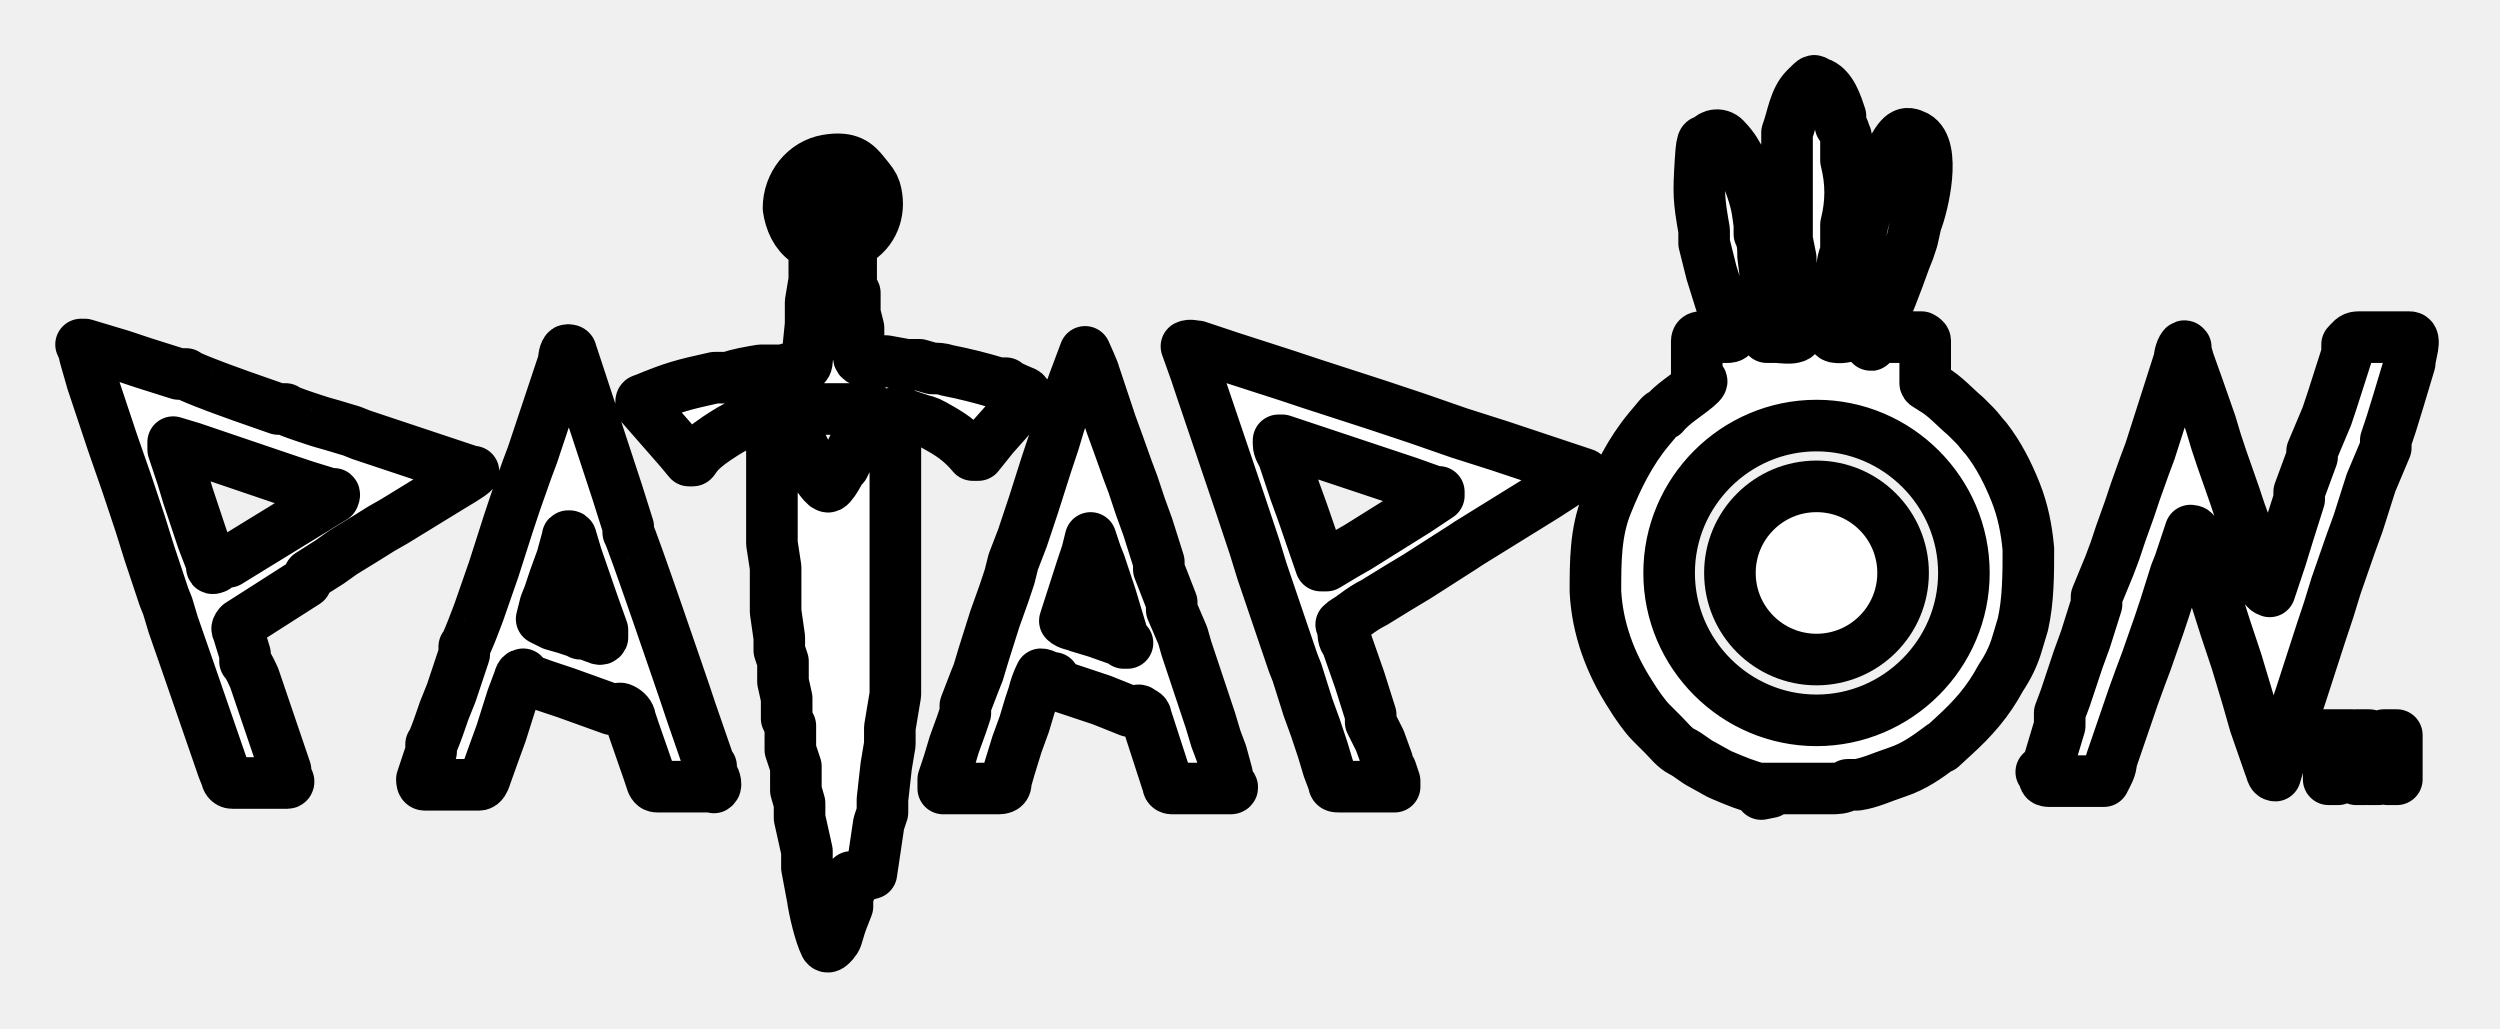
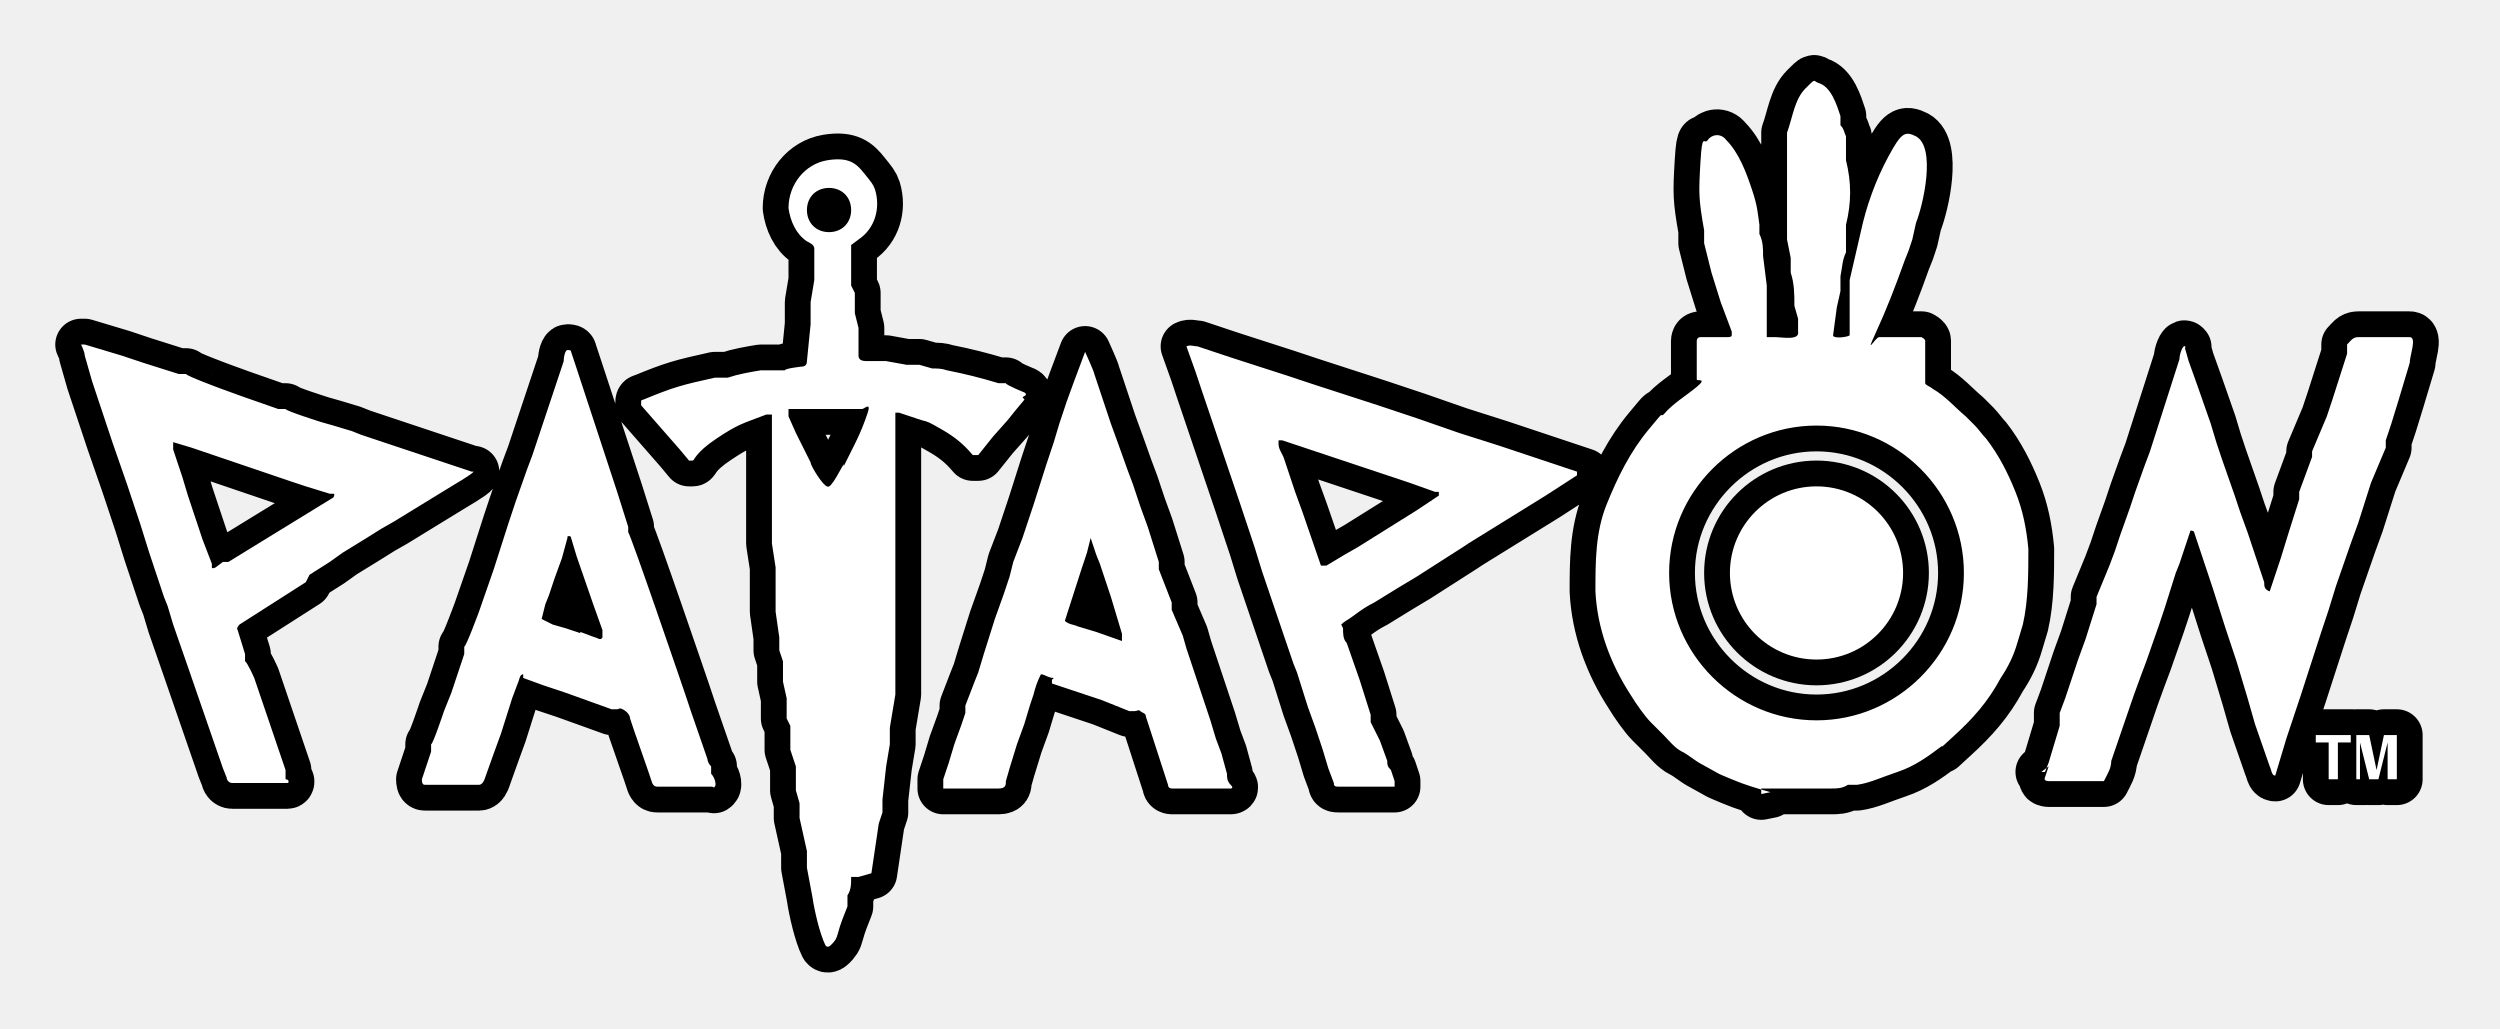
<svg xmlns="http://www.w3.org/2000/svg" id="Layer_1" version="1.1" viewBox="0 0 135.7 55.8">
  <defs>
    <style>
      .st0 {
        fill: #fff;
        stroke: #000;
        stroke-linecap: round;
        stroke-linejoin: round;
        stroke-width: 2.8px;
+         paint-order: stroke fill;
      }
    </style>
  </defs>
  <path class="st0" d="M96.1,43c-.7-.2-1.4-.4-2.1-.7s-.5-.2-.7-.3l-.9-.5c-.4-.2-.7-.5-1.1-.7s-.7-.6-1-.9l-.4-.4-.3-.3c-.3-.3-.8-1-1.1-1.5-1.1-1.7-1.8-3.6-1.9-5.6,0-1.6,0-3.2.6-4.7s1.3-2.9,2.3-4.1.5-.6.8-.8c.5-.6,1.2-1,1.8-1.5s0-.3,0-.4v-2.1s0-.2.2-.2h1.5s.2,0,.2-.1v-.2l-.3-.8-.3-.8-.5-1.6-.4-1.6c0-.2,0-.4,0-.7-.3-1.7-.3-2-.2-3.7s.2-.9.4-1.2.7-.4,1,0c.7.7,1.1,1.8,1.4,2.7s.3,1.2.4,1.9v.5c.2.4.2.8.2,1.2l.2,1.6v2.8h.5c.3,0,1.3.2,1.2-.3v-.7c0,0-.2-.7-.2-.7,0-.6,0-1.2-.2-1.8v-.8c0,0-.2-1-.2-1v-5.8c.3-.8.4-1.8,1-2.4s.4-.4.7-.3c.7.2,1,1.2,1.2,1.8v.5c.2.2.2.4.3.6v1.3c.3,1.2.3,2.3,0,3.5v1.5c-.2.4-.2.8-.3,1.3v.8c0,0-.2.9-.2.9l-.2,1.5c0,.2.8.1.9,0,0-.3,0-.6,0-.9v-.6c0-.2,0-.5,0-.7v-.8c0,0,.3-1.3.3-1.3l.3-1.3c.3-1.4.8-2.8,1.5-4.1s.9-1.4,1.5-1.1c1.1.6.4,3.7,0,4.7l-.2.9-.2.6-.2.5c-.5,1.4-1,2.7-1.6,4s0,.2.2.2h2.3s.2.1.2.2v2.3c0,.1.3.2.4.3.7.4,1.2,1,1.8,1.5l.5.5c.2.2.4.5.6.7.7.9,1.2,1.9,1.6,2.9s.6,2,.7,3.1c0,1.3,0,2.8-.3,4.1l-.3,1c-.2.7-.5,1.3-.9,1.9-.7,1.3-1.5,2.2-2.6,3.2s-.4.4-.6.5c-.8.6-1.5,1.1-2.4,1.4s-1.5.6-2.2.7h-.5c-.3.2-.6.2-.9.2h-2.6c-.9,0-.6,0-.8,0h-.4v.3ZM106.6,31.1c0-4.4-3.6-8-8-8s-8,3.6-8,8,3.6,8,8,8,8-3.6,8-8M46.2,47.6c0,.4,0,.7-.2,1v.6c-.2.5-.4,1-.5,1.4s-.2.5-.4.7-.3,0-.3,0c-.3-.6-.6-1.9-.7-2.6l-.3-1.6v-.9c0,0-.4-1.8-.4-1.8v-.8l-.2-.7v-1.3c0,0-.3-.9-.3-.9v-1.3c0,0-.2-.4-.2-.4v-1.1c0,0-.2-.9-.2-.9v-1.1l-.2-.6v-.7l-.2-1.4v-1.7c0,0,0-.7,0-.7l-.2-1.3v-6.8s0-.2,0-.2h-.3c-1.3.5-1.5.5-2.7,1.3s-1.2,1.2-1.3,1.2h-.2l-.5-.6-1.4-1.6-.7-.8v-.2q0-.1.1-.1c1.7-.7,2.1-.8,3.9-1.2h.7c.6-.2,1.2-.3,1.8-.4h1.3c0-.1.9-.2.9-.2.2,0,.3-.1.3-.3l.2-2v-1.2c0,0,.2-1.2.2-1.2v-1.7c0-.2-.2-.3-.4-.4-.6-.4-.9-1.1-1-1.8,0-1.3.9-2.4,2.1-2.6s1.6.2,2,.7.5.6.6.9c.3,1,0,2.1-.9,2.7l-.4.3v2.2c0,0,.2.4.2.4v1.1l.2.8v1.5c0,.3.3.3.5.3h1l1.1.2h.7l.7.2c.3,0,.5,0,.8.1,1,.2,1.8.4,2.8.7h.4c0,.1,1,.5,1,.5,0,0,.2.1,0,.2s0,.1,0,.2l-.5.6-.4.5-.8.9-.8,1h-.3c-.5-.6-1-1-1.7-1.4s-.7-.4-1.1-.5l-1.2-.4h-.2s0,.1,0,.2v10c0,0,0,2.3,0,2.3v.6c0,0,0,2.2,0,2.2,0,0-.3,1.8-.3,1.8v.9l-.2,1.2-.2,1.8v.7c0,0-.2.6-.2.6l-.4,2.7-.7.2ZM46.2,11.4c0-.7-.5-1.2-1.2-1.2s-1.2.5-1.2,1.2.5,1.2,1.2,1.2,1.2-.5,1.2-1.2M45.8,25.3l.2-.4.4-.8c.3-.6.5-1.1.7-1.7s-.2-.2-.3-.2h-4c0,0,0,.3,0,.4l.4.9.8,1.6c0,.2.7,1.3.9,1.3.2.2.8-1.1.9-1.2h0ZM111,41.9l.2-.5.3-1,.3-1s0-.2,0-.3c0-.2,0-.3,0-.4l.3-.8.7-2.1.4-1.1.6-1.9v-.4c0,0,.7-1.7.7-1.7l.3-.8.3-.9.5-1.4.3-.9.5-1.4.3-.8,1.6-5c0-.3.2-.8.3-.7s0,0,0,.1l.2.7.5,1.4.7,2,.3,1,.3.9.7,2,.3.9.4,1.1.3.9.2.6.4,1.2c0,.2,0,.4.3.5l.6-1.8.4-1.3.6-1.9v-.4c0,0,.7-1.9.7-1.9v-.3c0,0,.8-1.9.8-1.9l.3-.9.8-2.5v-.5c.2-.2.3-.4.6-.4h2.8c.4,0,0,1,0,1.4l-.3,1-.3,1-.4,1.3-.3.9v.4c0,0-.8,1.9-.8,1.9l-.7,2.2-.4,1.1-.8,2.3-.4,1.3-.4,1.2-1.1,3.4-.8,2.4-.6,2c-.2,0-.2-.3-.3-.5l-.8-2.3-.2-.7-.2-.7-.6-2-.6-1.8-.7-2.2-.4-1.2-.4-1.2-.2-.6h0c0-.1-.2-.1-.2-.1l-.3.9-.3.9-.2.5-.6,1.9-.3.9-.7,2-.3.8-.4,1.1-1.2,3.5c0,.4-.2.7-.4,1.1h-3s-.3,0-.2-.2l.2-.6-.4.3ZM16.6,31.6l-3.6,2.3s-.2.2-.1.3l.4,1.3v.4c.1,0,.5.9.5.9l1.7,5v.5c.2,0,.2.2.1.2h-3c-.2,0-.3-.2-.3-.3l-.2-.5-1.9-5.5-.8-2.3-.3-1-.2-.5-.8-2.4-.5-1.6-.7-2.1-.8-2.3-1.1-3.3-.4-1.4c0-.2-.2-.6-.2-.6h.2l1,.3,1,.3,1.2.4,1.9.6h.4c0,.1,1.9.8,1.9.8l1.1.4,2,.7h.4c0,.1,1.9.7,1.9.7l.7.2,1,.3.5.2.6.2,5.4,1.8h.1c0,.1-1.2.8-1.2.8l-3.1,1.9-.7.4-.8.5-1.3.8-.7.5-1.1.7-.2.4ZM12.4,30.5l1.3-.8,4.4-2.7s.1-.2,0-.2h-.2l-1.3-.4-.9-.3-5.3-1.8-1-.3c0,.1,0,.3,0,.4l.5,1.5.3,1,.3.9.5,1.5.5,1.3v.2c0,.1.2,0,.2,0l.4-.3h.3ZM72.9,34.1c0,.3,0,.6.2.8l.7,2,.6,1.9v.4c0,0,.5,1,.5,1l.4,1.1c0,.2,0,.3.2.5l.2.6v.3c0,0-.2,0-.2,0h-2.8c-.2,0-.3,0-.3-.2l-.3-.8-.3-1-.4-1.2-.4-1.1-.6-1.9-.2-.5-1.7-5-.4-1.3-.8-2.4-2.1-6.2-.3-.9-.5-1.4c.2-.1.4,0,.6,0l.6.2,1.2.4,3.1,1,1.2.4,3.7,1.2.9.3,1.2.4,2.3.8,2.2.7,1.5.5,2.7.9c.9.3,0,0,0,0s0,.1,0,.2l-1.7,1.1-4.2,2.6-.3.2-2.5,1.6-1,.6-1.3.8c-.4.2-.7.4-1.1.7s-.5.3-.7.5h0ZM73,30.1l.7-.4,3.2-2,1.2-.8s0-.2,0-.2h-.2l-1.4-.5-6.9-2.3h-.2v.2c0,.3.2.5.3.8l.6,1.8.4,1.1,1,2.9h.3l1-.6ZM28.4,36.6c-.2,0-.2.3-.3.5l-.3.8-.6,1.9-.4,1.1-.5,1.4c0,0-.1.3-.3.3h-2.9c-.1,0-.2,0-.2-.3l.5-1.5v-.4c.1,0,.7-1.8.7-1.8l.2-.5.2-.5.7-2.1v-.4c.1,0,.8-1.9.8-1.9l.8-2.3.8-2.5.4-1.2.6-1.7.3-.8.5-1.5,1.2-3.6c0-.3.1-.6.2-.6s.2,0,.2.1l.2.6,2.3,7,.6,1.9v.3c.1,0,3.1,8.8,3.1,8.8l.3.9.9,2.6c0,0,0,.2.2.4v.4c.2.2.3.6.2.7s0,0-.2,0h-2.9c-.1,0-.2,0-.3-.2l-.2-.6-.8-2.3-.2-.6c0-.2-.2-.4-.4-.5s-.2,0-.3,0q-.2,0-.3,0l-2.5-.9-1.2-.4-1.1-.4ZM31.5,34.3l.8.3c.1,0,.3.2.4,0v-.4l-.5-1.4-.9-2.6-.3-1s0-.1-.1-.1-.1,0-.1.1l-.3,1.1-.4,1.1-.3.9-.2.5-.2.8.6.3.7.2.9.3h-.1ZM57.2,36.8c-.3,0-.5-.2-.7-.2-.2.4-.3.7-.4,1.1l-.2.6-.3,1-.4,1.1-.4,1.3-.2.7c0,.2,0,.4-.4.4h-3c0,0,0-.3,0-.5l.3-.9.3-1,.4-1.1.2-.6v-.4c0,0,.5-1.3.5-1.3l.2-.5.3-1,.6-1.9.5-1.4.3-.9.2-.8.5-1.3.6-1.8.7-2.2.4-1.2.3-1,.4-1.2.4-1.1.6-1.6c0,0,.5,1.1.5,1.2l.9,2.7.4,1.1.5,1.4.3.8.4,1.2.4,1.1.6,1.9v.4c0,0,.7,1.8.7,1.8v.4c0,0,.6,1.4.6,1.4l.2.7,1,3,.3.9.3,1,.3.8.3,1.1c0,.2,0,.4.2.6s0,.2,0,.2c0,0,0,0-.2,0h-3s-.2,0-.2-.2l-1.2-3.7c0-.2-.2-.2-.3-.3s-.2,0-.3,0-.2,0-.3,0l-1-.4-.5-.2-2.1-.7-.6-.2v-.2ZM60.9,34.8c0-.2,0-.3,0-.4l-.6-2-.6-1.8-.2-.5-.3-.9h0c0,0,0,0,0,0l-.2.8-.3.9-.9,2.8c.2.2.5.2.7.3l1,.3,1.7.6h-.2Z" />
  <circle class="st0" cx="98.6" cy="31.1" r="4.7" />
  <path class="st0" d="M127.6,39.9v.4h-.7v2h-.5v-2h-.7v-.4h2-.1ZM128.4,42.3h-.5v-2.4h.7l.4,1.9.4-1.9h.7v2.4h-.5v-2l-.5,2h-.5l-.5-2v2h.3Z" />
</svg>
